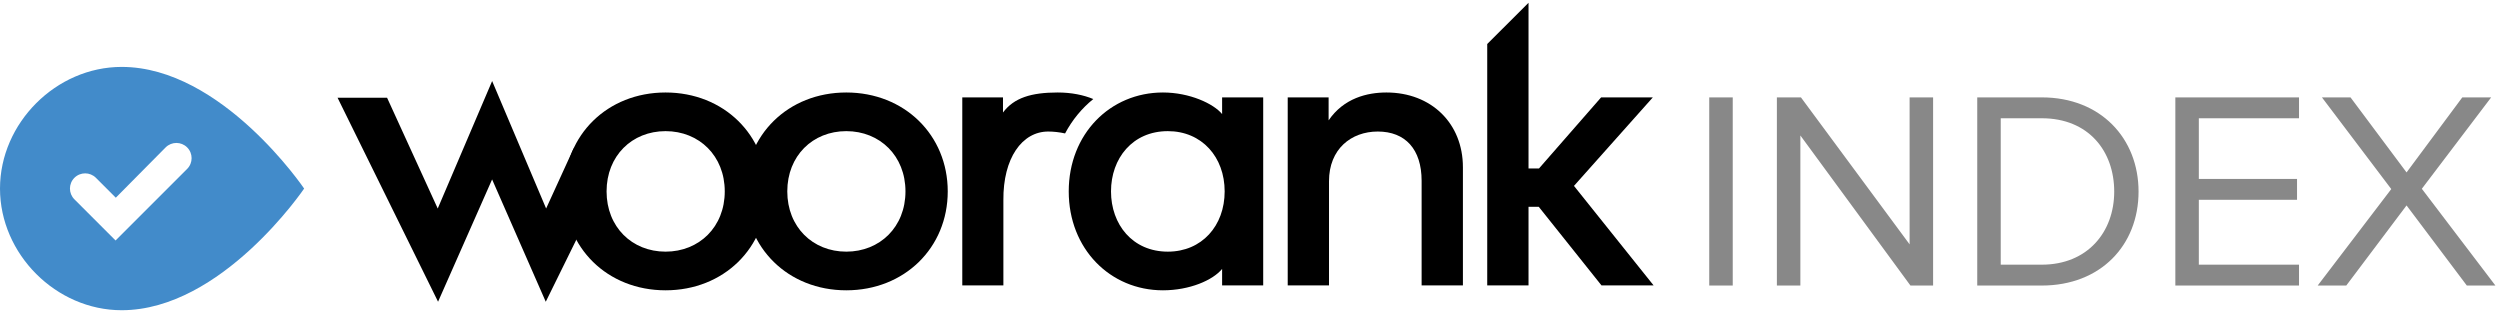
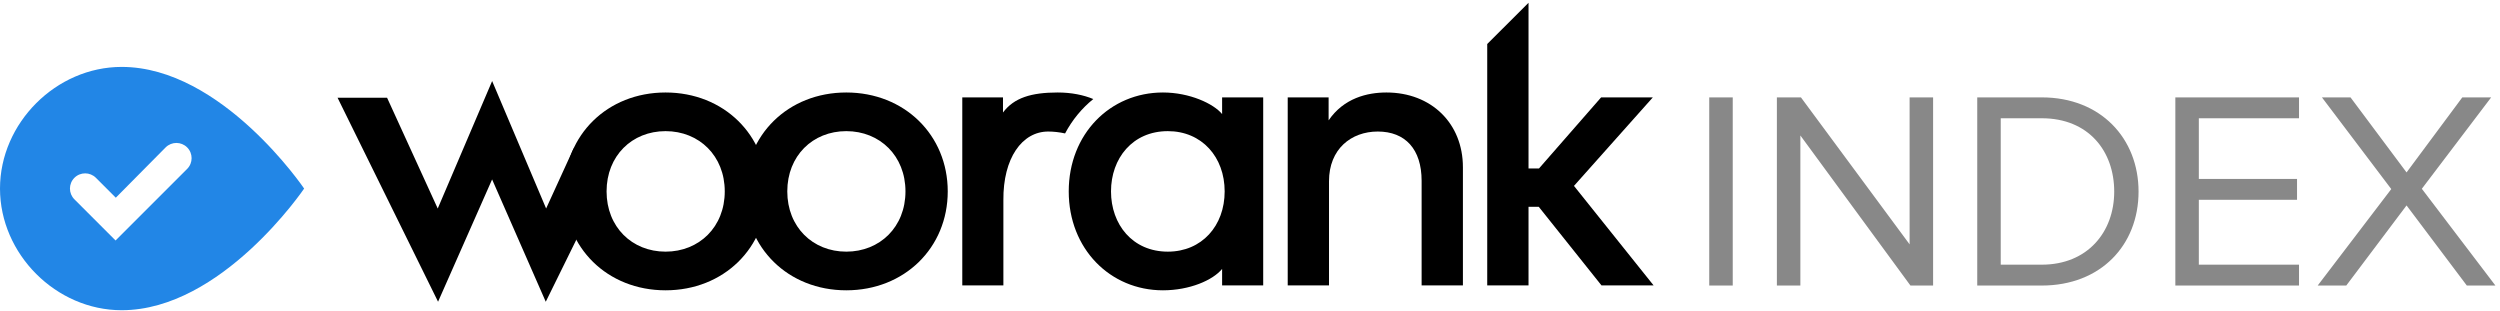
<svg xmlns="http://www.w3.org/2000/svg" width="411px" height="51px" viewBox="0 0 411 51" version="1.1">
  <g stroke="none" stroke-width="1" fill="none" fill-rule="evenodd">
    <path d="M126.1,31.466 C126.1,40.726 118.988,47.727 109.418,47.727 C99.85,47.727 92.771,40.726 92.771,31.466 C92.771,22.206 99.85,15.205 109.418,15.205 C118.988,15.205 126.1,22.206 126.1,31.466 L126.1,31.466 L126.1,31.466 Z M99.721,31.466 C99.721,37.306 103.89,41.371 109.418,41.371 C114.947,41.371 119.15,37.306 119.15,31.466 C119.15,25.626 114.947,21.56 109.418,21.56 C103.89,21.56 99.721,25.626 99.721,31.466 L99.721,31.466 L99.721,31.466 Z" fill="#000000" />
    <path d="M155.809,31.466 C155.809,40.726 148.697,47.727 139.128,47.727 C129.56,47.727 122.48,40.726 122.48,31.466 C122.48,22.206 129.56,15.205 139.128,15.205 C148.697,15.205 155.809,22.206 155.809,31.466 L155.809,31.466 L155.809,31.466 Z M129.43,31.466 C129.43,37.306 133.601,41.371 139.128,41.371 C144.656,41.371 148.859,37.306 148.859,31.466 C148.859,25.626 144.656,21.56 139.128,21.56 C133.601,21.56 129.43,25.626 129.43,31.466 L129.43,31.466 L129.43,31.466 Z" fill="#000000" />
    <path d="M175.099,21.936 C174.161,21.73 173.187,21.624 172.327,21.624 C168.027,21.624 164.892,26 164.956,32.918 L164.956,46.921 L158.2,46.921 L158.2,16.011 L164.892,16.011 L164.892,18.495 C166.7,16.076 169.548,15.205 173.879,15.205 C176.162,15.205 178.158,15.625 179.738,16.282 C177.847,17.81 176.269,19.727 175.099,21.936 L175.099,21.936 Z" fill="#000000" />
    <path d="M200.915,46.921 L200.915,44.21 C199.397,46.066 195.581,47.727 191.184,47.727 C182.521,47.727 175.7,40.919 175.7,31.466 C175.7,22.013 182.521,15.205 191.184,15.205 C195.581,15.205 199.511,17.042 200.915,18.753 L200.915,16.011 L207.67,16.011 L207.67,46.921 L200.915,46.921 L200.915,46.921 Z M191.992,41.371 C197.585,41.371 201.334,37.113 201.334,31.466 C201.334,25.819 197.585,21.56 191.992,21.56 C186.175,21.56 182.65,26.045 182.65,31.466 C182.65,36.885 186.175,41.371 191.992,41.371 L191.992,41.371 Z" fill="#000000" />
    <path d="M240.503,27.497 L240.503,46.921 L233.714,46.921 L233.714,29.724 C233.714,24.529 231.03,21.624 226.505,21.624 C222.141,21.624 218.489,24.495 218.489,29.789 L218.489,46.921 L211.7,46.921 L211.7,16.011 L218.424,16.011 L218.424,19.787 C220.912,16.14 224.76,15.205 227.927,15.205 C235.298,15.205 240.503,20.269 240.503,27.497" fill="#000000" />
    <path d="M253.006,27.7 L263.222,16.011 L271.724,16.011 L258.761,30.561 C258.761,30.561 259.082,30.962 259.242,31.162 C263.446,36.415 271.853,46.921 271.853,46.921 L263.285,46.921 L252.974,34 L251.289,34 L251.289,46.921 L244.5,46.921 L244.5,7.235 L251.289,0.46 L251.289,27.7 L253.006,27.7 L253.006,27.7 Z" fill="#000000" />
    <path d="M97.633,31.732 C97.633,27.363 100.022,23.558 103.561,21.524 L106.248,16.071 L94.272,24.46 L89.783,34.277 L80.907,13.323 L71.963,34.282 L63.636,16.071 L55.496,16.071 L72.017,49.603 L80.902,29.495 L89.723,49.608 L97.751,33.315 C97.682,32.795 97.633,32.269 97.633,31.732" fill="#000000" />
-     <path d="M20,51 C36.475,51 50,31 50,31 C50,31 36.475,11 20,11 C9.223,11 0,20.223 0,31 C0,41.778 9.223,51 20,51 L20,51 Z M17.232,37.768 L19,39.536 L20.768,37.768 L30.768,27.768 C31.744,26.791 31.744,25.209 30.768,24.232 C29.791,23.256 28.209,23.256 27.232,24.232 L19.038,32.503 L15.768,29.232 C14.791,28.256 13.209,28.256 12.232,29.232 C11.256,30.209 11.256,31.791 12.232,32.768 L17.232,37.768 L17.232,37.768 Z" fill="#428BCA" />
+     <path d="M20,51 C36.475,51 50,31 50,31 C50,31 36.475,11 20,11 C9.223,11 0,20.223 0,31 C0,41.778 9.223,51 20,51 L20,51 Z M17.232,37.768 L19,39.536 L20.768,37.768 L30.768,27.768 C31.744,26.791 31.744,25.209 30.768,24.232 C29.791,23.256 28.209,23.256 27.232,24.232 L19.038,32.503 L15.768,29.232 C14.791,28.256 13.209,28.256 12.232,29.232 C11.256,30.209 11.256,31.791 12.232,32.768 L17.232,37.768 L17.232,37.768 Z" fill="#2286E6" />
    <path d="M284.862,46.943 L284.862,16.01 L281,16.01 L281,46.943 L284.862,46.943 L284.862,46.943 Z M317.801,46.943 L317.801,16.01 L313.94,16.01 L313.94,40.172 L296.074,16.01 L292.119,16.01 L292.119,46.943 L295.981,46.943 L295.981,22.271 L314.079,46.943 L317.801,46.943 L317.801,46.943 Z M335.667,46.943 C345.344,46.943 351.578,40.312 351.578,31.5 C351.578,22.735 345.344,16.01 335.667,16.01 L325.059,16.01 L325.059,46.943 L335.667,46.943 L335.667,46.943 Z M335.667,43.512 L328.921,43.512 L328.921,19.442 L335.667,19.442 C343.343,19.442 347.577,24.822 347.577,31.5 C347.577,38.132 343.204,43.512 335.667,43.512 L335.667,43.512 L335.667,43.512 Z M377.958,46.943 L377.958,43.512 L361.488,43.512 L361.488,32.845 L377.632,32.845 L377.632,29.413 L361.488,29.413 L361.488,19.442 L377.958,19.442 L377.958,16.01 L357.626,16.01 L357.626,46.943 L377.958,46.943 L377.958,46.943 Z M410.246,46.943 L398.15,31.036 L409.548,16.01 L404.803,16.01 L395.637,28.346 L386.425,16.01 L381.726,16.01 L393.125,31.083 L381.028,46.943 L385.727,46.943 L395.637,33.772 L405.547,46.943 L410.246,46.943 L410.246,46.943 Z" fill="#888888" />
  </g>
</svg>
